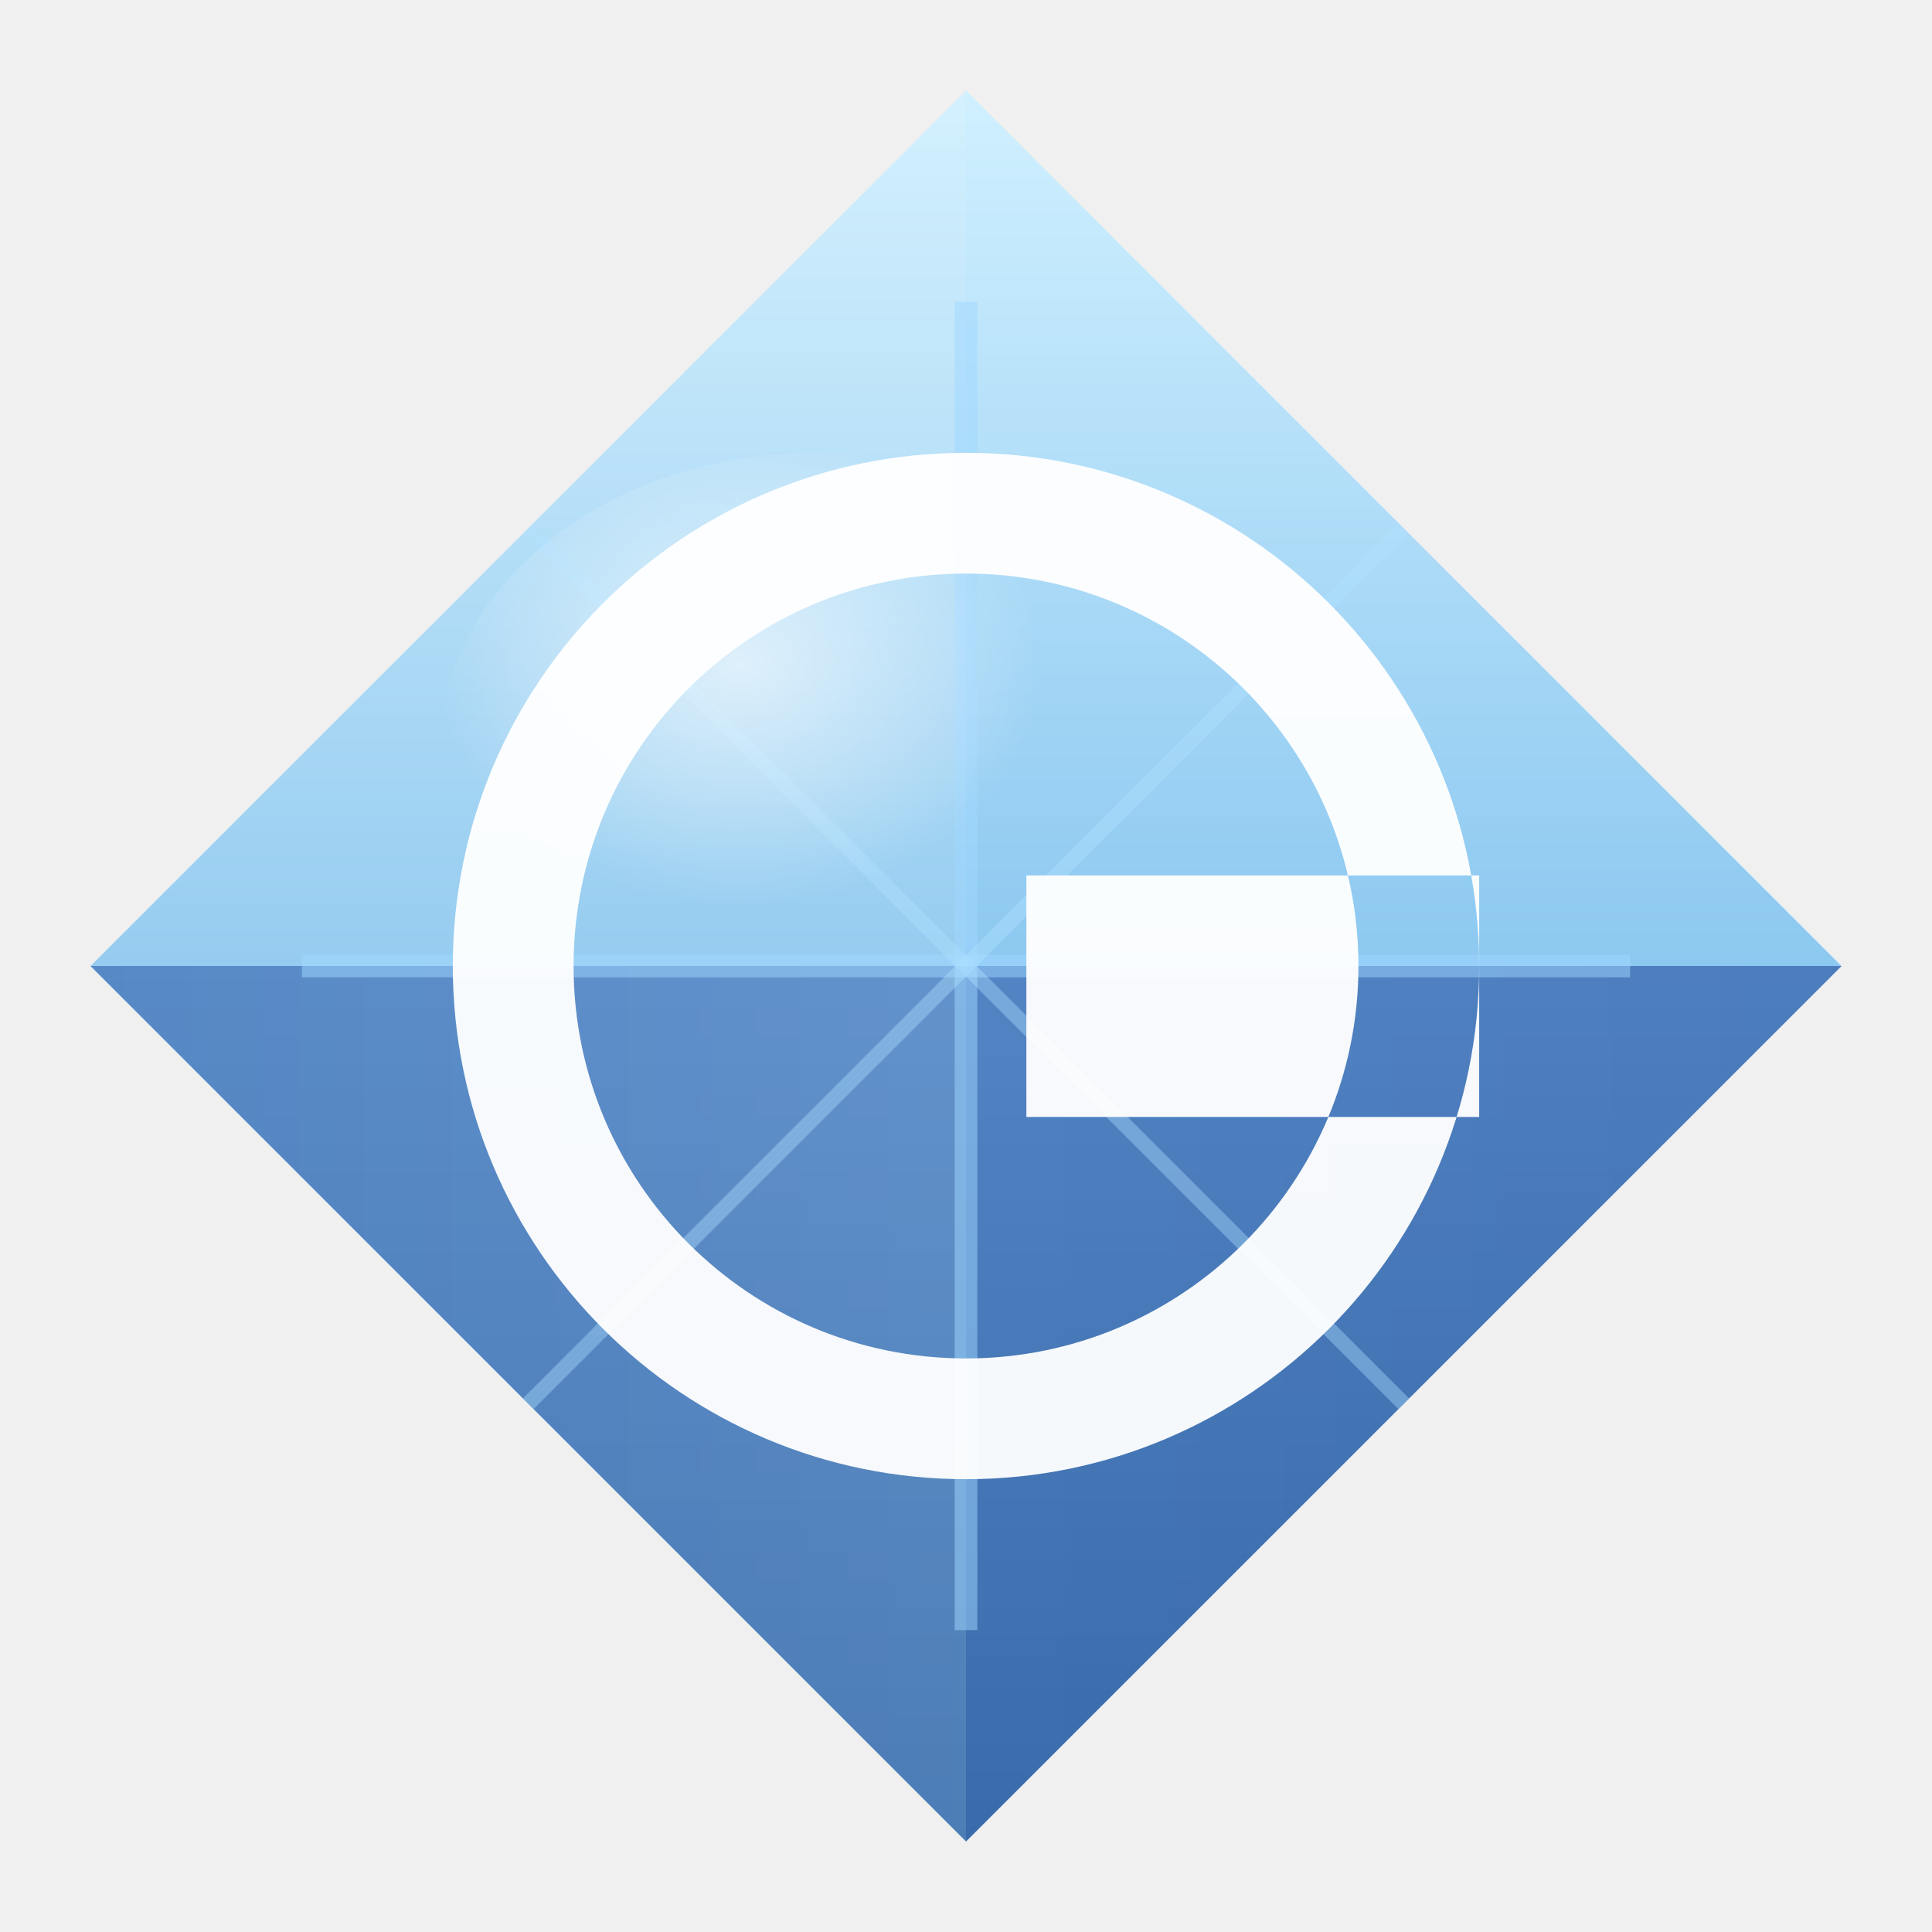
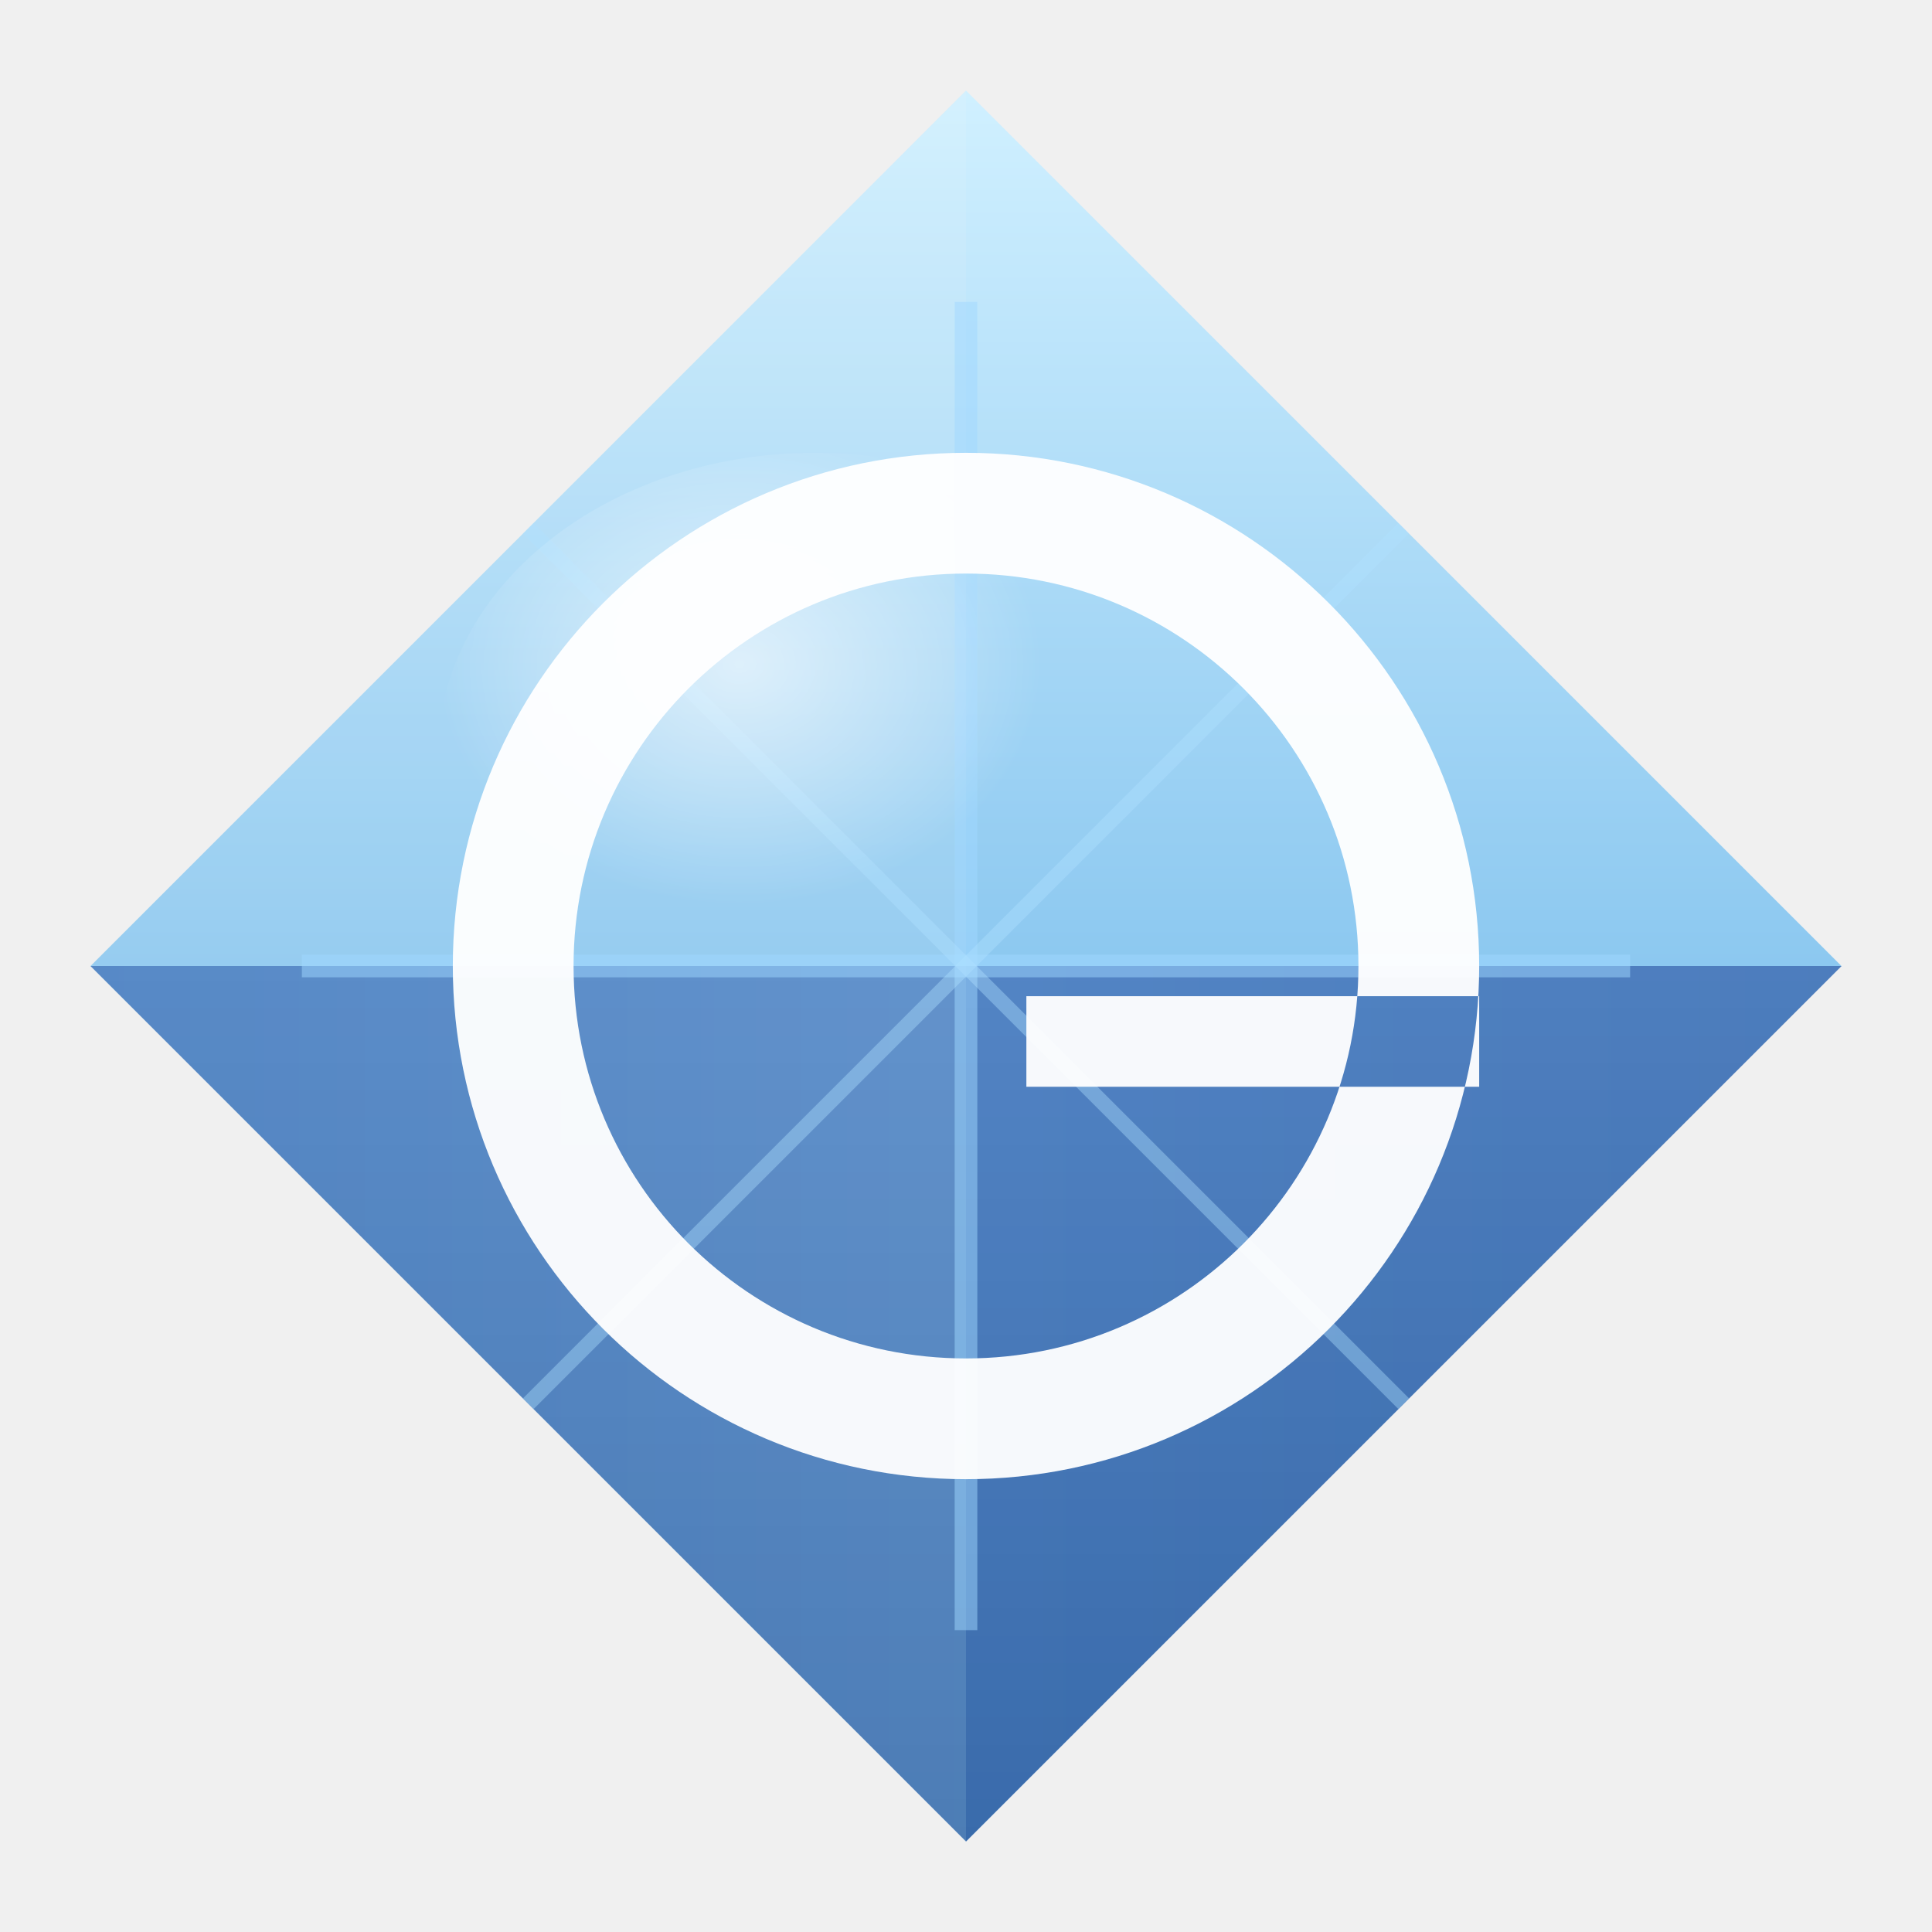
<svg xmlns="http://www.w3.org/2000/svg" viewBox="0 0 128 128">
  <defs>
    <linearGradient id="topFacet" x1="0%" y1="0%" x2="0%" y2="100%">
      <stop offset="0%" style="stop-color:#d0f0ff" />
      <stop offset="100%" style="stop-color:#8cc8f0" />
    </linearGradient>
    <linearGradient id="leftFacet" x1="0%" y1="0%" x2="100%" y2="0%">
      <stop offset="0%" style="stop-color:#5090d0" />
      <stop offset="100%" style="stop-color:#80b8e8" />
    </linearGradient>
    <linearGradient id="rightFacet" x1="0%" y1="0%" x2="100%" y2="0%">
      <stop offset="0%" style="stop-color:#6098d8" />
      <stop offset="100%" style="stop-color:#4070b0" />
    </linearGradient>
    <linearGradient id="bottomFacet" x1="0%" y1="0%" x2="0%" y2="100%">
      <stop offset="0%" style="stop-color:#5080c0" />
      <stop offset="100%" style="stop-color:#3060a0" />
    </linearGradient>
    <radialGradient id="highlight" cx="40%" cy="35%" r="40%">
      <stop offset="0%" style="stop-color:#ffffff;stop-opacity:0.6" />
      <stop offset="100%" style="stop-color:#ffffff;stop-opacity:0" />
    </radialGradient>
  </defs>
  <polygon points="64,6 122,64 64,64" fill="url(#topFacet)" />
  <polygon points="64,6 6,64 64,64" fill="url(#topFacet)" opacity="0.9" />
  <polygon points="6,64 64,64 64,122" fill="url(#leftFacet)" opacity="0.85" />
  <polygon points="122,64 64,64 64,122" fill="url(#rightFacet)" />
  <polygon points="64,64 6,64 64,122" fill="url(#bottomFacet)" opacity="0.7" />
  <polygon points="64,64 122,64 64,122" fill="url(#bottomFacet)" opacity="0.8" />
  <line x1="64" y1="20" x2="64" y2="108" stroke="#a0d8ff" stroke-width="1.5" opacity="0.5" />
  <line x1="20" y1="64" x2="108" y2="64" stroke="#a0d8ff" stroke-width="1.5" opacity="0.5" />
  <line x1="35" y1="35" x2="93" y2="93" stroke="#b0e0ff" stroke-width="1" opacity="0.4" />
  <line x1="93" y1="35" x2="35" y2="93" stroke="#b0e0ff" stroke-width="1" opacity="0.4" />
  <ellipse cx="54" cy="50" rx="25" ry="20" fill="url(#highlight)" />
  <g fill="white">
-     <path d="M 64 30              A 34 34 0 1 0 64 98              A 34 34 0 0 0 98 64              L 98 74              L 68 74              L 68 58              L 90 58              L 90 64              A 26 26 0 1 1 64 38              A 26 26 0 0 1 90 64              L 90 58              L 98 58              L 98 64              A 34 34 0 0 0 64 30 Z" fill="white" opacity="0.95" />
+     <path d="M 64 30              A 34 34 0 1 0 64 98              A 34 34 0 0 0 98 64              L 98 72              L 68 72              L 68 66              L 90 66              L 90 64              A 26 26 0 1 1 64 38              A 26 26 0 0 1 90 64              L 90 66              L 98 66              L 98 64              A 34 34 0 0 0 64 30 Z" fill="white" opacity="0.95" />
  </g>
</svg>
